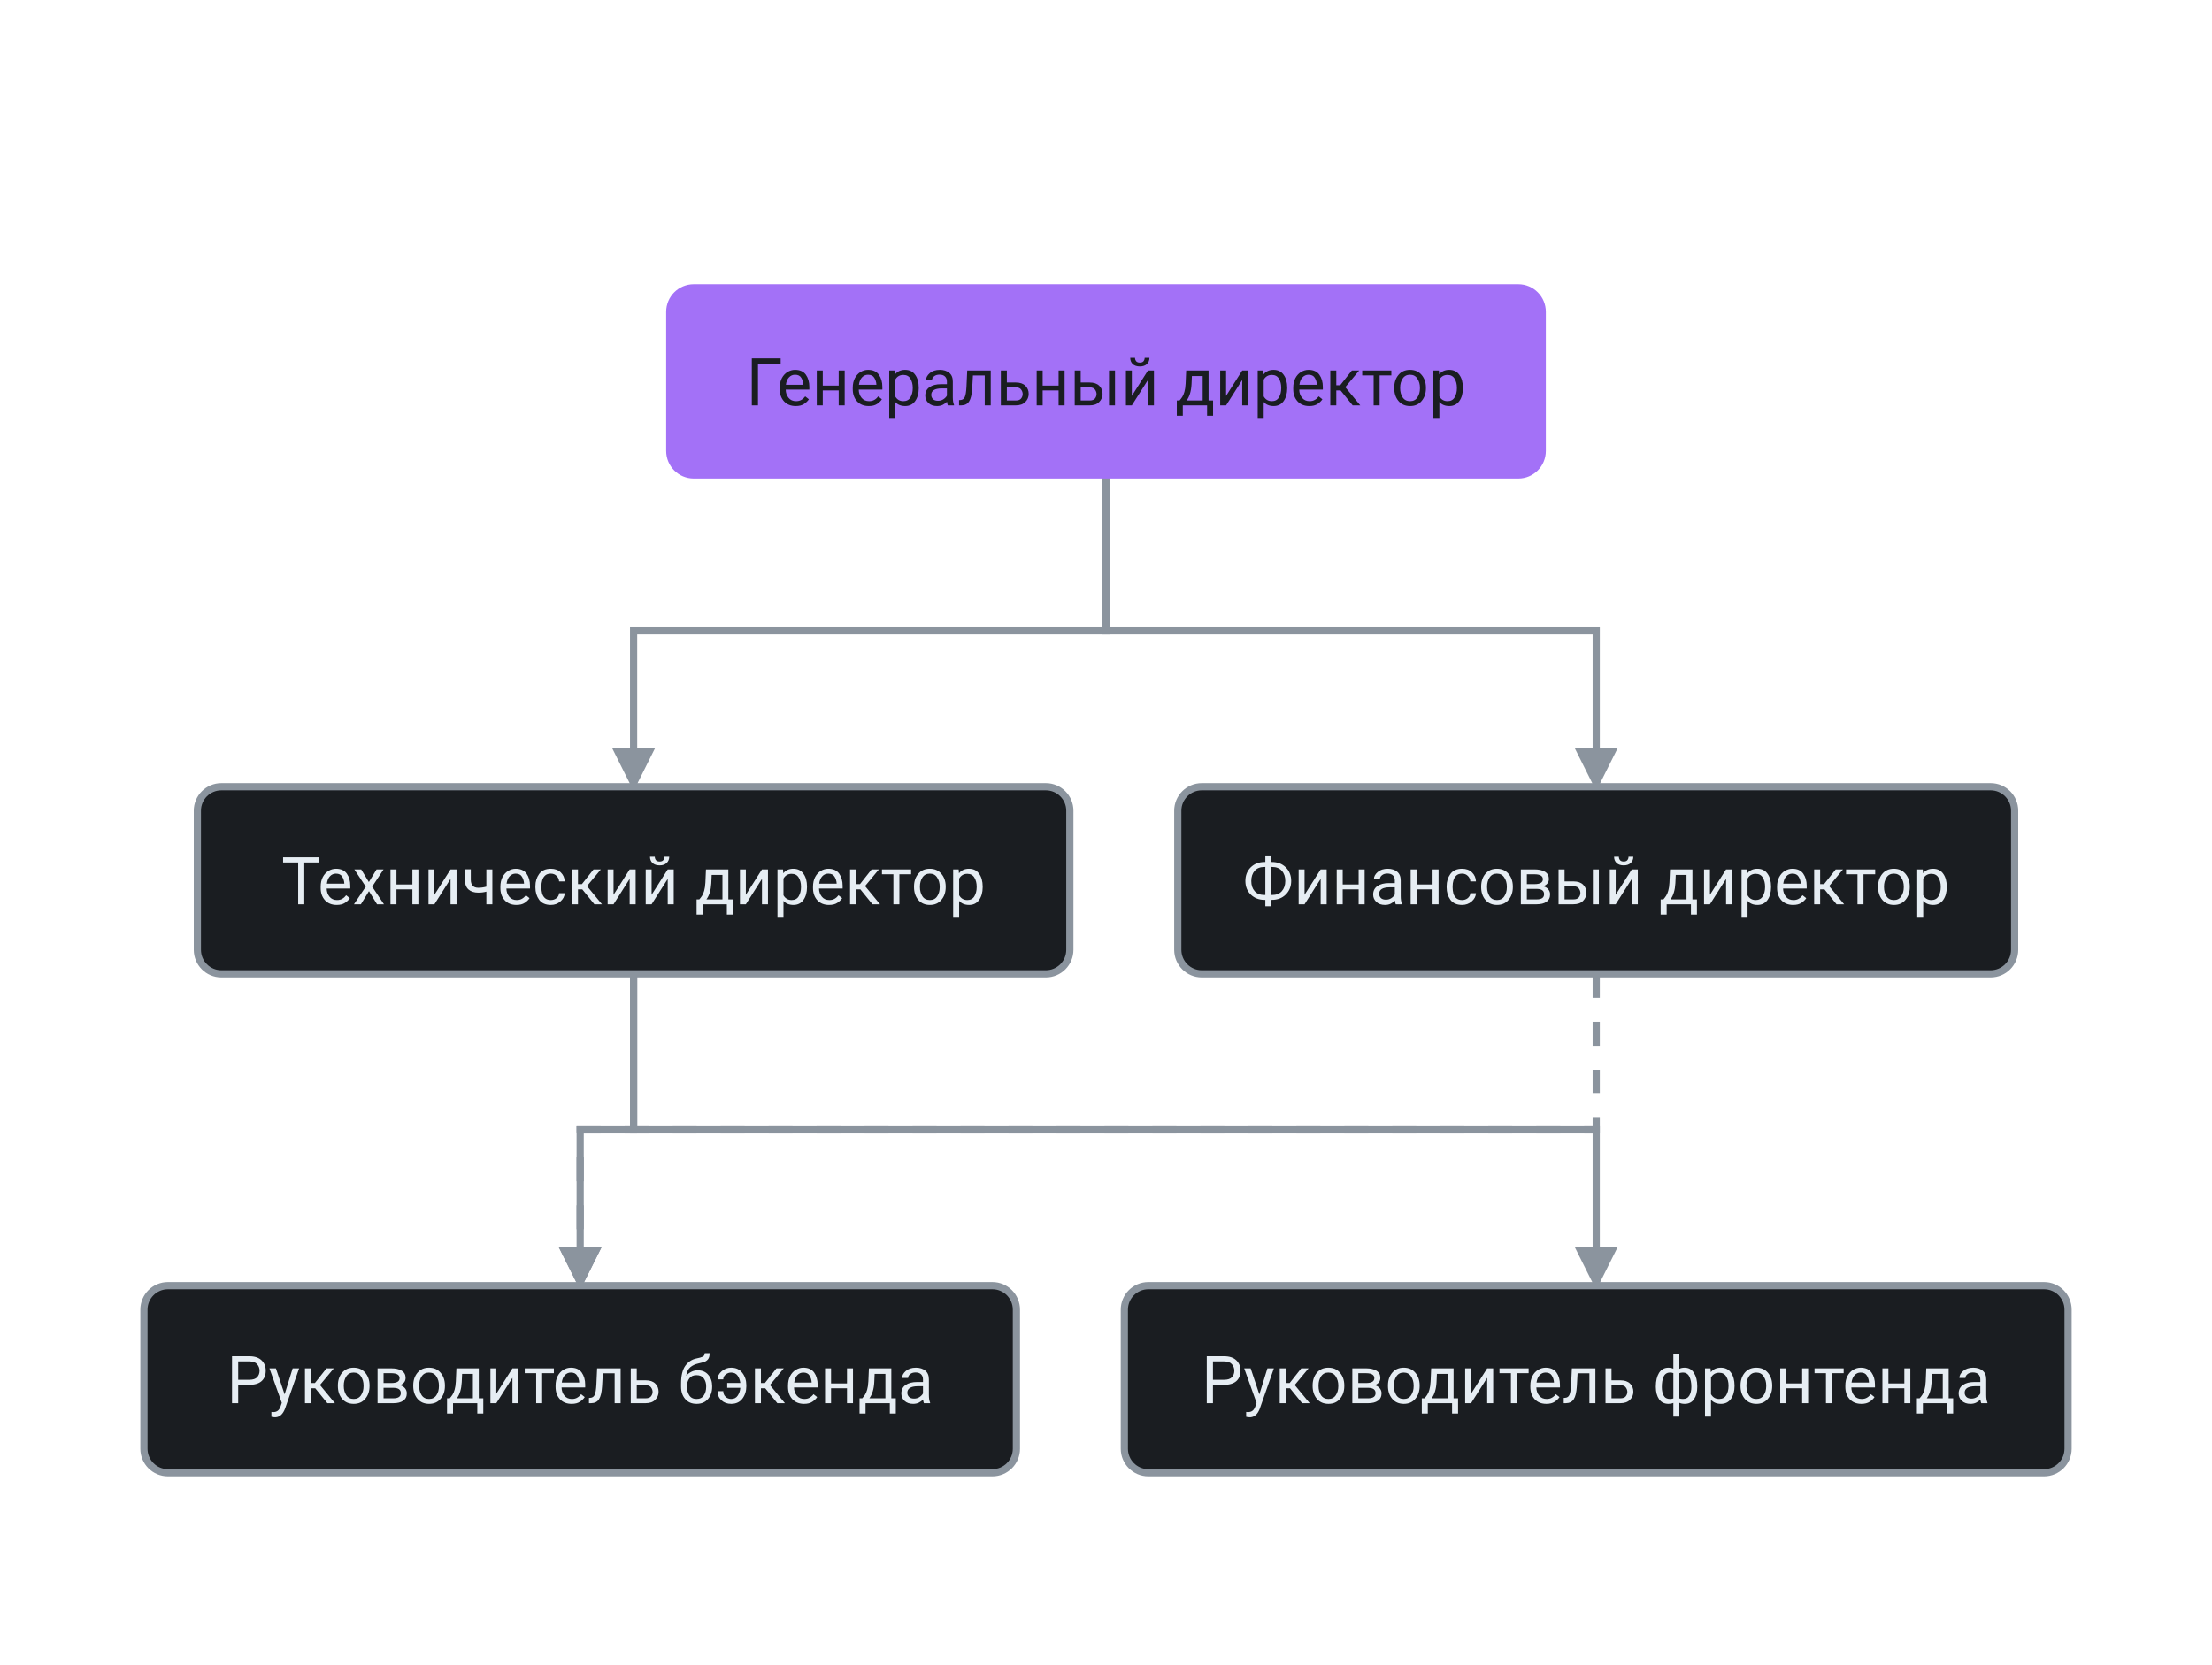
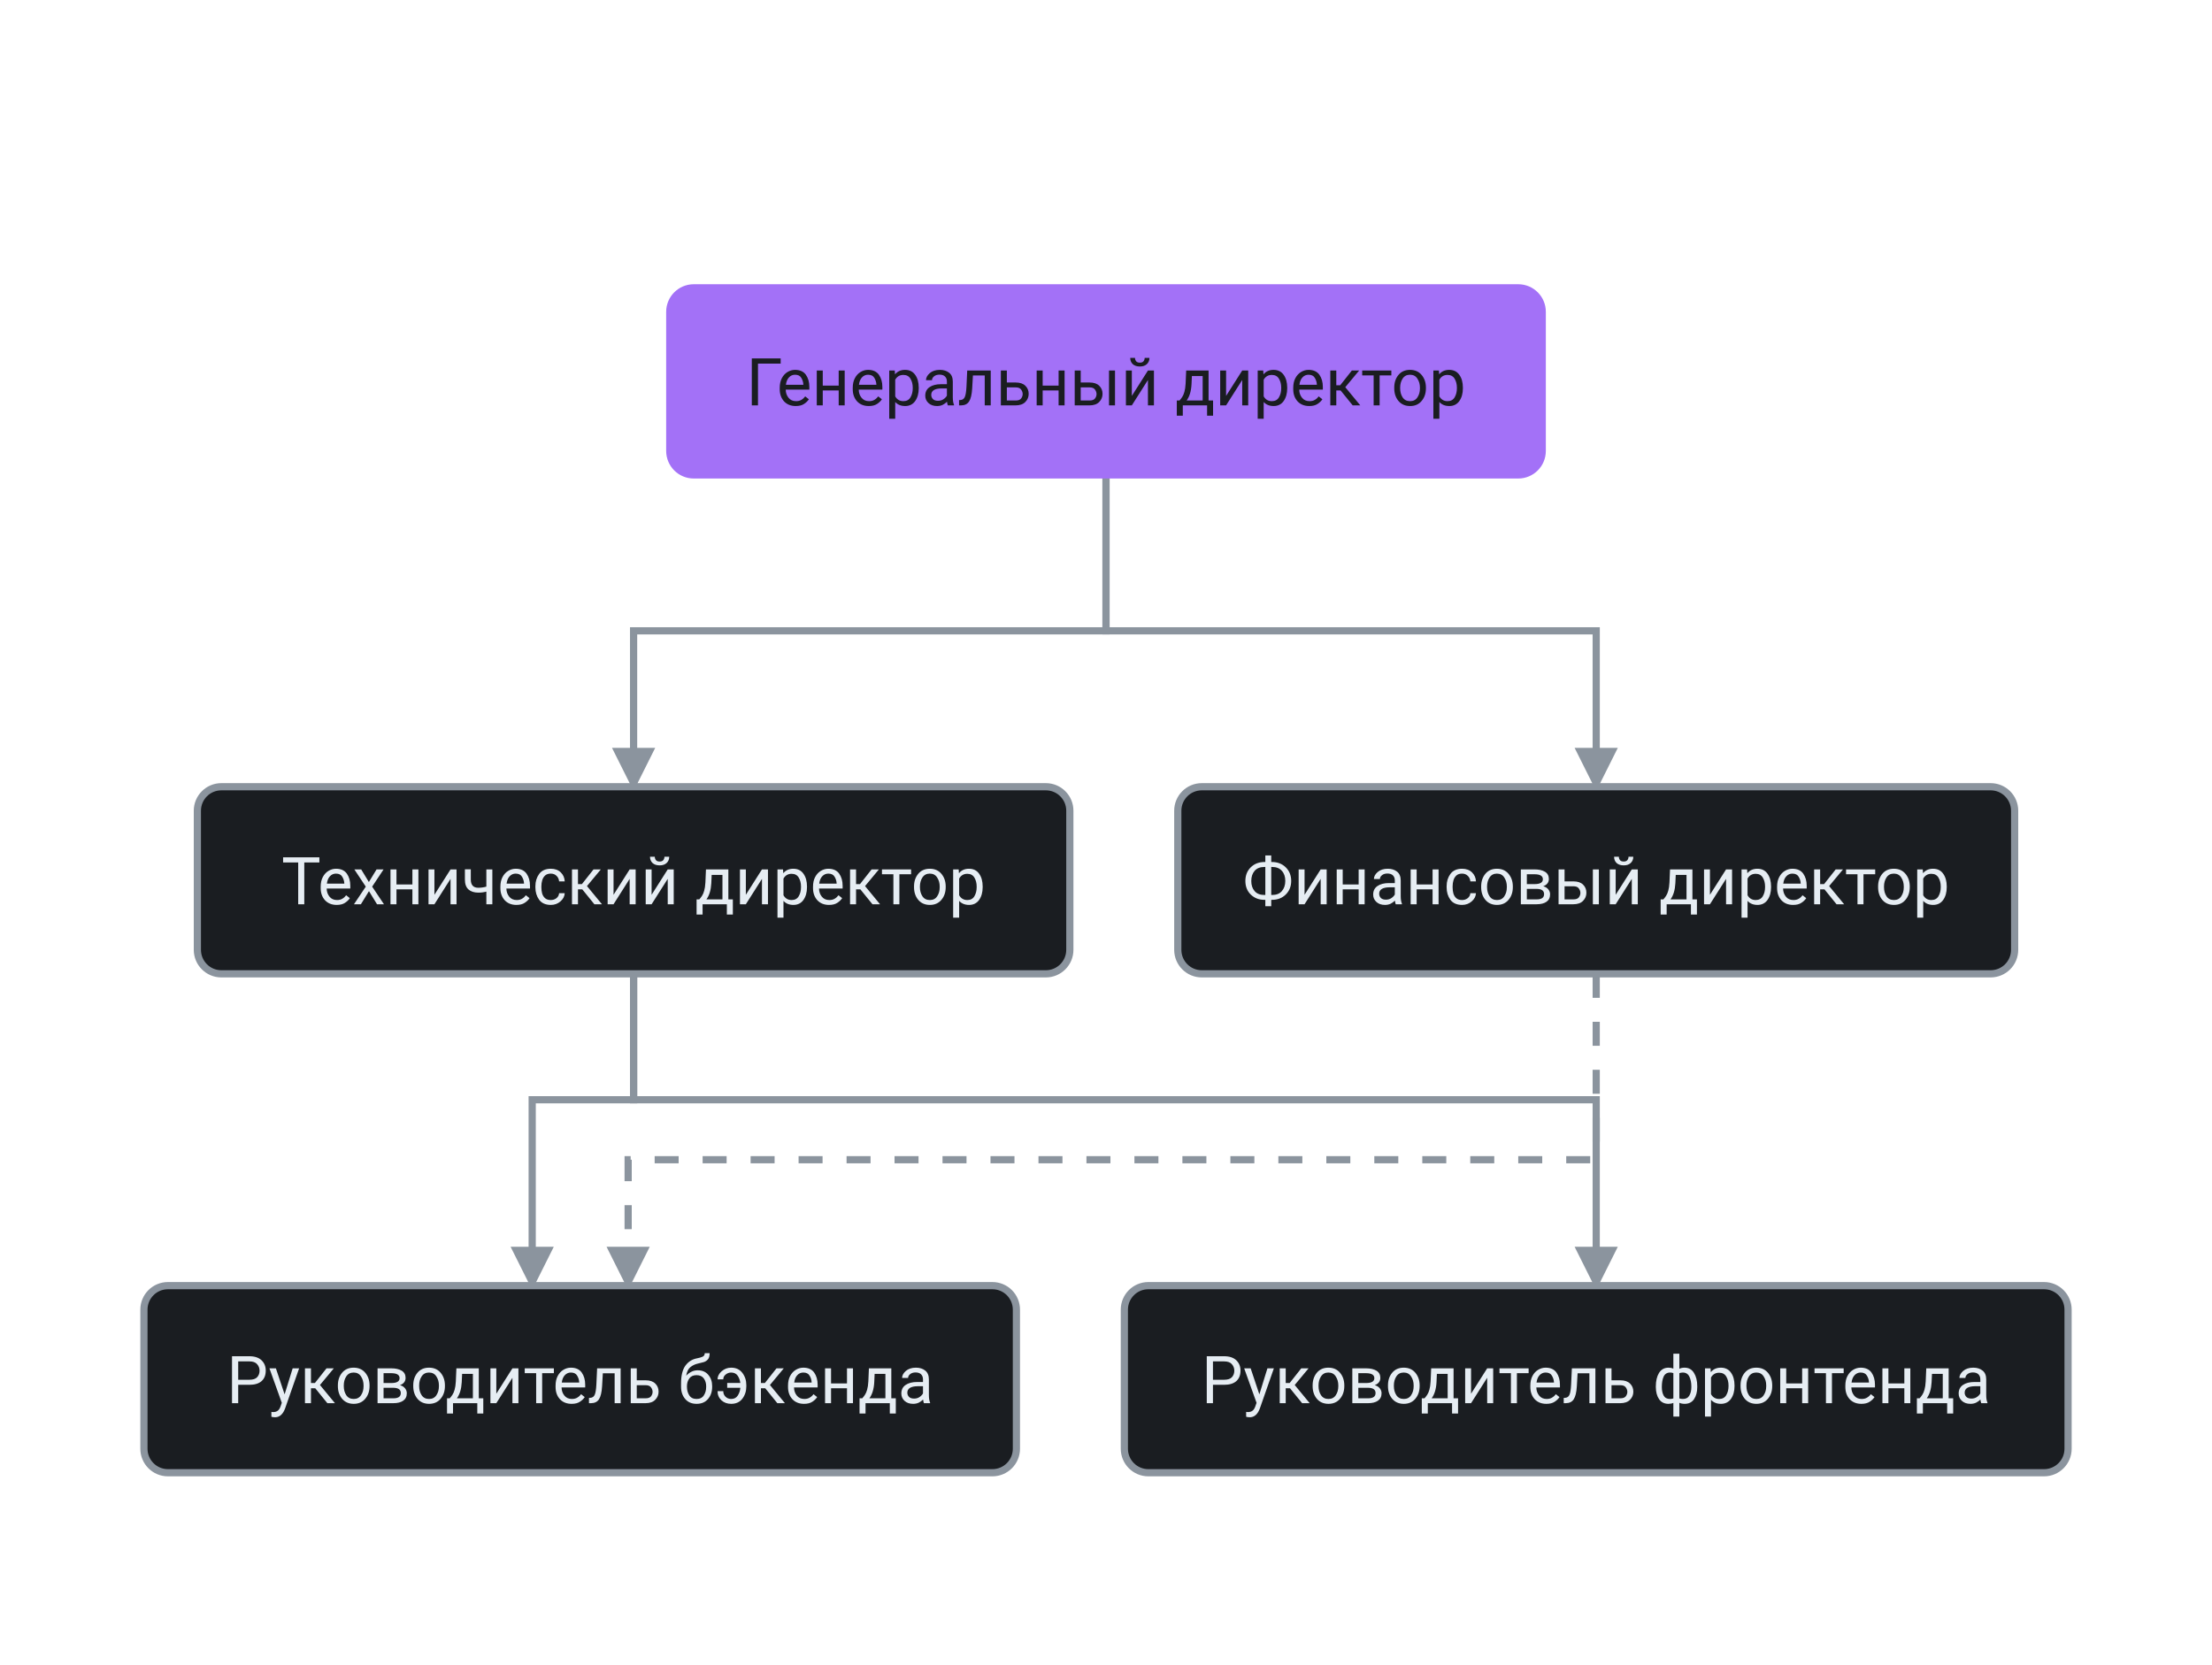
<svg xmlns="http://www.w3.org/2000/svg" viewBox="0 0 368.84 277.6" width="368.84" height="277.6" role="img" font-family="system-ui, -apple-system, &quot;Segoe UI&quot;, Roboto, sans-serif">
  <defs>
    <marker id="ext-org-arrow" viewBox="0 0 10 10" refX="9" refY="5" markerWidth="6" markerHeight="6" orient="auto-start-reverse">
      <path d="M 0 0 L 10 5 L 0 10 z" fill="#8b949e" />
    </marker>
  </defs>
  <path d="M 184.42 79.2 L 184.42 105.2 L 105.65 105.2 L 105.65 131.2" fill="none" stroke="#8b949e" stroke-width="1.2" marker-end="url(#ext-org-arrow)" />
  <path d="M 184.42 79.2 L 184.42 105.2 L 266.16 105.2 L 266.16 131.2" fill="none" stroke="#8b949e" stroke-width="1.2" marker-end="url(#ext-org-arrow)" />
-   <path d="M 105.65 162.4 L 105.65 188.4 L 96.74 188.4 L 96.74 214.4" fill="none" stroke="#8b949e" stroke-width="1.2" marker-end="url(#ext-org-arrow)" />
-   <path d="M 105.65 162.4 L 105.65 188.4 L 266.16 188.4 L 266.16 214.4" fill="none" stroke="#8b949e" stroke-width="1.2" marker-end="url(#ext-org-arrow)" />
-   <path d="M 266.16 162.4 L 266.16 188.4 L 96.74 188.4 L 96.74 214.4" fill="none" stroke="#8b949e" stroke-width="1.2" marker-end="url(#ext-org-arrow)" stroke-dasharray="4 4" />
+   <path d="M 105.65 162.4 L 105.65 183.4 L 88.74 183.4 L 88.74 214.4" fill="none" stroke="#8b949e" stroke-width="1.2" marker-end="url(#ext-org-arrow)" />
+   <path d="M 105.65 162.4 L 105.65 183.4 L 266.16 183.4 L 266.16 214.4" fill="none" stroke="#8b949e" stroke-width="1.2" marker-end="url(#ext-org-arrow)" />
+   <path d="M 266.16 162.4 L 266.16 193.4 L 104.74 193.4 L 104.74 214.4" fill="none" stroke="#8b949e" stroke-width="1.2" marker-end="url(#ext-org-arrow)" stroke-dasharray="4 4" />
  <rect x="111.68" y="48" width="145.48" height="31.2" fill="#a371f7" stroke="#a371f7" stroke-width="1.2" rx="4" />
  <text x="184.42" y="67.6" fill="#1a1d21" font-size="11" text-anchor="middle">Генеральный директор</text>
  <rect x="32.91" y="131.2" width="145.48" height="31.2" fill="#1a1d21" stroke="#8b949e" stroke-width="1.2" rx="4" />
  <text x="105.65" y="150.8" fill="#e6edf3" font-size="11" text-anchor="middle">Технический директор</text>
  <rect x="196.39" y="131.2" width="139.54" height="31.2" fill="#1a1d21" stroke="#8b949e" stroke-width="1.2" rx="4" />
  <text x="266.16" y="150.8" fill="#e6edf3" font-size="11" text-anchor="middle">Финансовый директор</text>
  <rect x="24" y="214.4" width="145.48" height="31.2" fill="#1a1d21" stroke="#8b949e" stroke-width="1.2" rx="4" />
  <text x="96.74" y="234" fill="#e6edf3" font-size="11" text-anchor="middle">Руководитель бэкенда</text>
  <rect x="187.48" y="214.4" width="157.36" height="31.2" fill="#1a1d21" stroke="#8b949e" stroke-width="1.2" rx="4" />
  <text x="266.16" y="234" fill="#e6edf3" font-size="11" text-anchor="middle">Руководитель фронтенда</text>
</svg>
